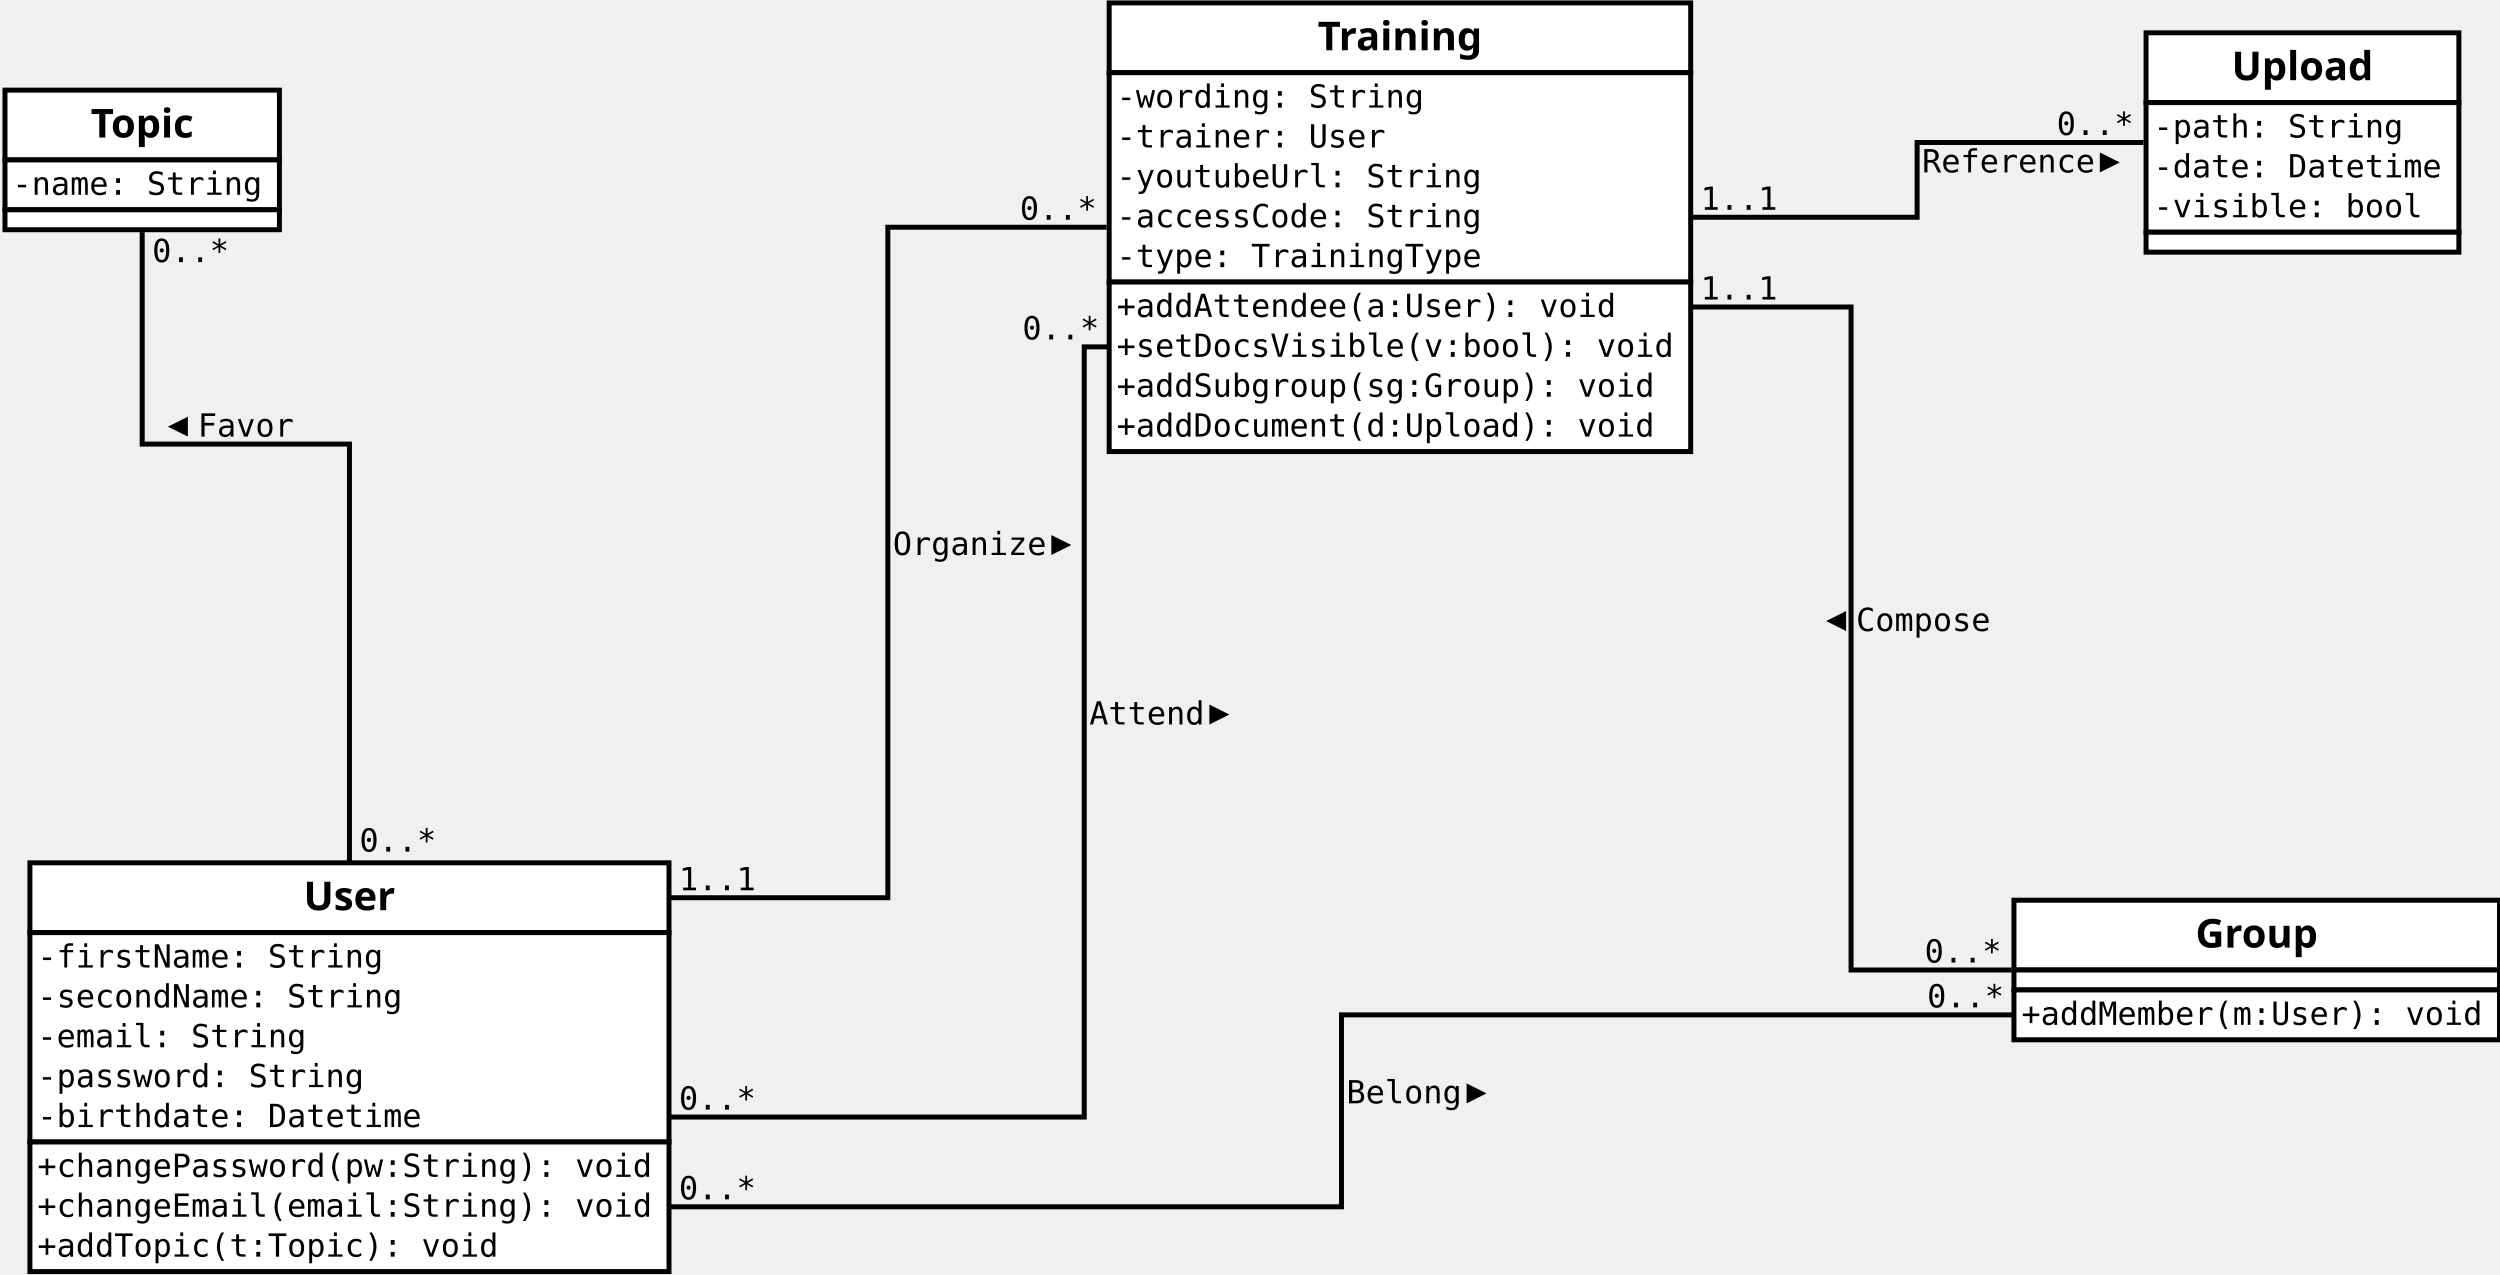
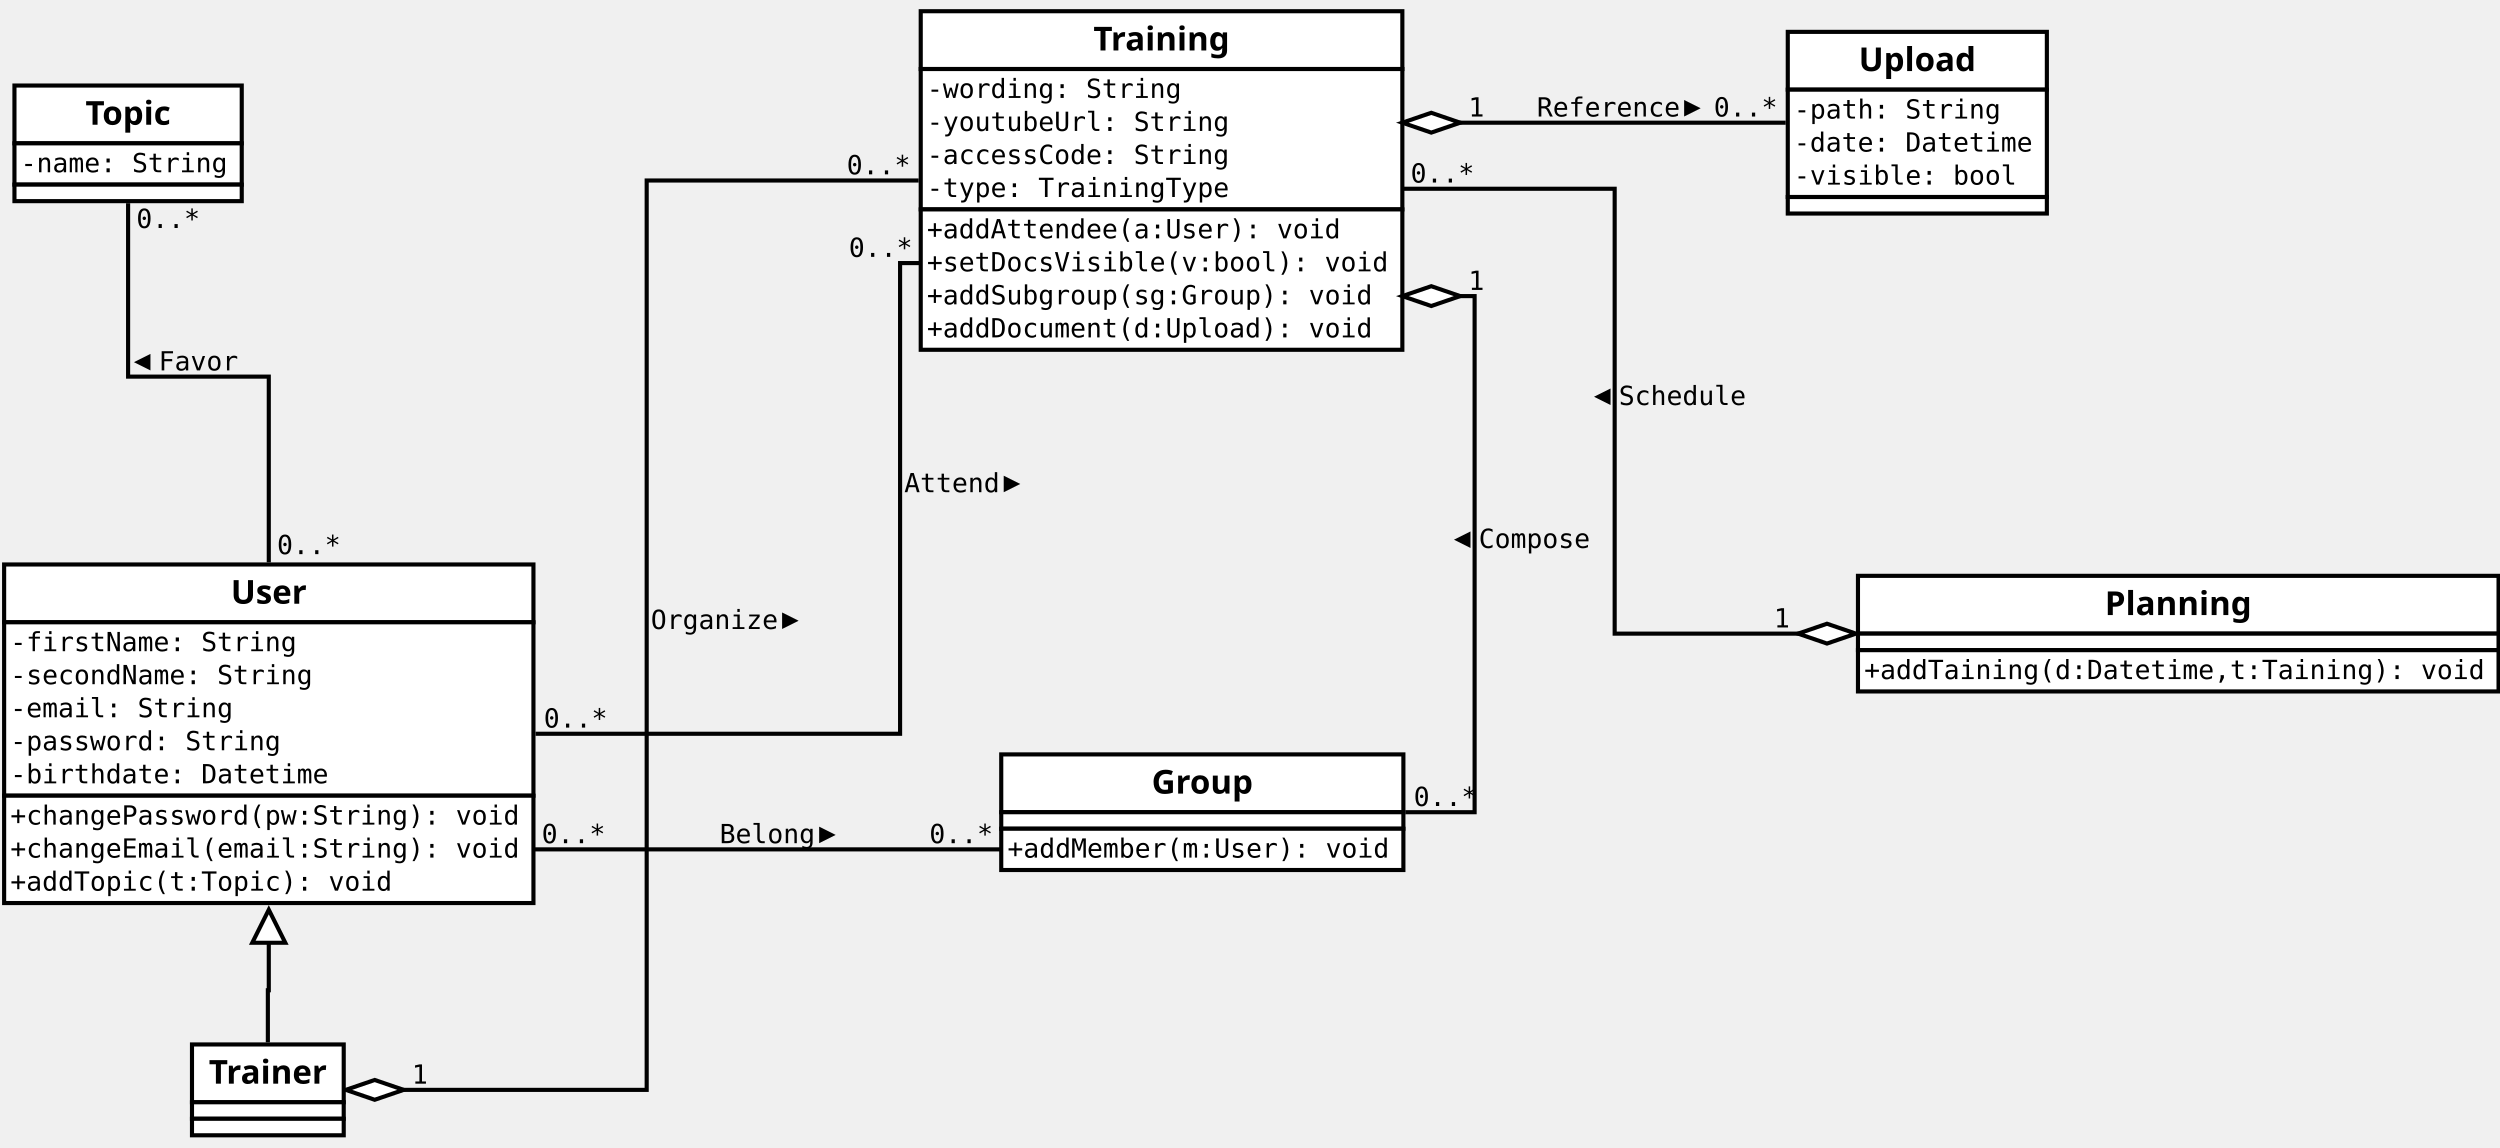
- <svg xmlns="http://www.w3.org/2000/svg" width="51cm" height="26cm" viewBox="22 102 1003 511">
+ <svg xmlns="http://www.w3.org/2000/svg" width="61cm" height="28cm" viewBox="21 102 1211 547">
  <g>
    <rect style="fill: #ffffff" x="467" y="103" width="233.3" height="28" />
    <rect style="fill: none; fill-opacity:0; stroke-width: 2; stroke: #000000" x="467" y="103" width="233.3" height="28" />
    <text font-size="16" style="fill: #000000;text-anchor:middle;font-family:sans-serif;font-style:normal;font-weight:700" x="583.65" y="122">Training</text>
-     <rect style="fill: #ffffff" x="467" y="131" width="233.3" height="84" />
-     <rect style="fill: none; fill-opacity:0; stroke-width: 2; stroke: #000000" x="467" y="131" width="233.3" height="84" />
+     <rect style="fill: #ffffff" x="467" y="131" width="233.3" height="68" />
+     <rect style="fill: none; fill-opacity:0; stroke-width: 2; stroke: #000000" x="467" y="131" width="233.3" height="68" />
    <text font-size="12.8" style="fill: #000000;text-anchor:start;font-family:monospace;font-style:normal;font-weight:normal" x="470" y="145">-wording: String</text>
-     <text font-size="12.8" style="fill: #000000;text-anchor:start;font-family:monospace;font-style:normal;font-weight:normal" x="470" y="161">-trainer: User</text>
-     <text font-size="12.8" style="fill: #000000;text-anchor:start;font-family:monospace;font-style:normal;font-weight:normal" x="470" y="177">-youtubeUrl: String</text>
-     <text font-size="12.8" style="fill: #000000;text-anchor:start;font-family:monospace;font-style:normal;font-weight:normal" x="470" y="193">-accessCode: String</text>
-     <text font-size="12.8" style="fill: #000000;text-anchor:start;font-family:monospace;font-style:normal;font-weight:normal" x="470" y="209">-type: TrainingType</text>
-     <rect style="fill: #ffffff" x="467" y="215" width="233.3" height="68" />
-     <rect style="fill: none; fill-opacity:0; stroke-width: 2; stroke: #000000" x="467" y="215" width="233.3" height="68" />
-     <text font-size="12.8" style="fill: #000000;text-anchor:start;font-family:monospace;font-style:normal;font-weight:normal" x="470" y="229">+addAttendee(a:User): void</text>
-     <text font-size="12.8" style="fill: #000000;text-anchor:start;font-family:monospace;font-style:normal;font-weight:normal" x="470" y="245">+setDocsVisible(v:bool): void</text>
-     <text font-size="12.8" style="fill: #000000;text-anchor:start;font-family:monospace;font-style:normal;font-weight:normal" x="470" y="261">+addSubgroup(sg:Group): void</text>
-     <text font-size="12.8" style="fill: #000000;text-anchor:start;font-family:monospace;font-style:normal;font-weight:normal" x="470" y="277">+addDocument(d:Upload): void</text>
+     <text font-size="12.8" style="fill: #000000;text-anchor:start;font-family:monospace;font-style:normal;font-weight:normal" x="470" y="161">-youtubeUrl: String</text>
+     <text font-size="12.8" style="fill: #000000;text-anchor:start;font-family:monospace;font-style:normal;font-weight:normal" x="470" y="177">-accessCode: String</text>
+     <text font-size="12.8" style="fill: #000000;text-anchor:start;font-family:monospace;font-style:normal;font-weight:normal" x="470" y="193">-type: TrainingType</text>
+     <rect style="fill: #ffffff" x="467" y="199" width="233.3" height="68" />
+     <rect style="fill: none; fill-opacity:0; stroke-width: 2; stroke: #000000" x="467" y="199" width="233.3" height="68" />
+     <text font-size="12.8" style="fill: #000000;text-anchor:start;font-family:monospace;font-style:normal;font-weight:normal" x="470" y="213">+addAttendee(a:User): void</text>
+     <text font-size="12.8" style="fill: #000000;text-anchor:start;font-family:monospace;font-style:normal;font-weight:normal" x="470" y="229">+setDocsVisible(v:bool): void</text>
+     <text font-size="12.8" style="fill: #000000;text-anchor:start;font-family:monospace;font-style:normal;font-weight:normal" x="470" y="245">+addSubgroup(sg:Group): void</text>
+     <text font-size="12.8" style="fill: #000000;text-anchor:start;font-family:monospace;font-style:normal;font-weight:normal" x="470" y="261">+addDocument(d:Upload): void</text>
  </g>
  <g>
-     <rect style="fill: #ffffff" x="34" y="448" width="256.4" height="28" />
-     <rect style="fill: none; fill-opacity:0; stroke-width: 2; stroke: #000000" x="34" y="448" width="256.4" height="28" />
-     <text font-size="16" style="fill: #000000;text-anchor:middle;font-family:sans-serif;font-style:normal;font-weight:700" x="162.2" y="467">User</text>
-     <rect style="fill: #ffffff" x="34" y="476" width="256.4" height="84" />
-     <rect style="fill: none; fill-opacity:0; stroke-width: 2; stroke: #000000" x="34" y="476" width="256.4" height="84" />
-     <text font-size="12.8" style="fill: #000000;text-anchor:start;font-family:monospace;font-style:normal;font-weight:normal" x="37" y="490">-firstName: String</text>
-     <text font-size="12.8" style="fill: #000000;text-anchor:start;font-family:monospace;font-style:normal;font-weight:normal" x="37" y="506">-secondName: String</text>
-     <text font-size="12.8" style="fill: #000000;text-anchor:start;font-family:monospace;font-style:normal;font-weight:normal" x="37" y="522">-email: String</text>
-     <text font-size="12.8" style="fill: #000000;text-anchor:start;font-family:monospace;font-style:normal;font-weight:normal" x="37" y="538">-password: String</text>
-     <text font-size="12.8" style="fill: #000000;text-anchor:start;font-family:monospace;font-style:normal;font-weight:normal" x="37" y="554">-birthdate: Datetime</text>
-     <rect style="fill: #ffffff" x="34" y="560" width="256.4" height="52" />
-     <rect style="fill: none; fill-opacity:0; stroke-width: 2; stroke: #000000" x="34" y="560" width="256.4" height="52" />
-     <text font-size="12.8" style="fill: #000000;text-anchor:start;font-family:monospace;font-style:normal;font-weight:normal" x="37" y="574">+changePassword(pw:String): void</text>
-     <text font-size="12.8" style="fill: #000000;text-anchor:start;font-family:monospace;font-style:normal;font-weight:normal" x="37" y="590">+changeEmail(email:String): void</text>
-     <text font-size="12.8" style="fill: #000000;text-anchor:start;font-family:monospace;font-style:normal;font-weight:normal" x="37" y="606">+addTopic(t:Topic): void</text>
+     <rect style="fill: #ffffff" x="23" y="371" width="256.4" height="28" />
+     <rect style="fill: none; fill-opacity:0; stroke-width: 2; stroke: #000000" x="23" y="371" width="256.4" height="28" />
+     <text font-size="16" style="fill: #000000;text-anchor:middle;font-family:sans-serif;font-style:normal;font-weight:700" x="151.2" y="390">User</text>
+     <rect style="fill: #ffffff" x="23" y="399" width="256.4" height="84" />
+     <rect style="fill: none; fill-opacity:0; stroke-width: 2; stroke: #000000" x="23" y="399" width="256.4" height="84" />
+     <text font-size="12.8" style="fill: #000000;text-anchor:start;font-family:monospace;font-style:normal;font-weight:normal" x="26" y="413">-firstName: String</text>
+     <text font-size="12.8" style="fill: #000000;text-anchor:start;font-family:monospace;font-style:normal;font-weight:normal" x="26" y="429">-secondName: String</text>
+     <text font-size="12.8" style="fill: #000000;text-anchor:start;font-family:monospace;font-style:normal;font-weight:normal" x="26" y="445">-email: String</text>
+     <text font-size="12.8" style="fill: #000000;text-anchor:start;font-family:monospace;font-style:normal;font-weight:normal" x="26" y="461">-password: String</text>
+     <text font-size="12.8" style="fill: #000000;text-anchor:start;font-family:monospace;font-style:normal;font-weight:normal" x="26" y="477">-birthdate: Datetime</text>
+     <rect style="fill: #ffffff" x="23" y="483" width="256.4" height="52" />
+     <rect style="fill: none; fill-opacity:0; stroke-width: 2; stroke: #000000" x="23" y="483" width="256.4" height="52" />
+     <text font-size="12.8" style="fill: #000000;text-anchor:start;font-family:monospace;font-style:normal;font-weight:normal" x="26" y="497">+changePassword(pw:String): void</text>
+     <text font-size="12.8" style="fill: #000000;text-anchor:start;font-family:monospace;font-style:normal;font-weight:normal" x="26" y="513">+changeEmail(email:String): void</text>
+     <text font-size="12.8" style="fill: #000000;text-anchor:start;font-family:monospace;font-style:normal;font-weight:normal" x="26" y="529">+addTopic(t:Topic): void</text>
  </g>
  <g>
-     <rect style="fill: #ffffff" x="830" y="463" width="194.8" height="28" />
-     <rect style="fill: none; fill-opacity:0; stroke-width: 2; stroke: #000000" x="830" y="463" width="194.8" height="28" />
-     <text font-size="16" style="fill: #000000;text-anchor:middle;font-family:sans-serif;font-style:normal;font-weight:700" x="927.4" y="482">Group</text>
-     <rect style="fill: #ffffff" x="830" y="491" width="194.8" height="8" />
-     <rect style="fill: none; fill-opacity:0; stroke-width: 2; stroke: #000000" x="830" y="491" width="194.8" height="8" />
-     <rect style="fill: #ffffff" x="830" y="499" width="194.8" height="20" />
-     <rect style="fill: none; fill-opacity:0; stroke-width: 2; stroke: #000000" x="830" y="499" width="194.8" height="20" />
-     <text font-size="12.8" style="fill: #000000;text-anchor:start;font-family:monospace;font-style:normal;font-weight:normal" x="833" y="513">+addMember(m:User): void</text>
+     <rect style="fill: #ffffff" x="506" y="463" width="194.8" height="28" />
+     <rect style="fill: none; fill-opacity:0; stroke-width: 2; stroke: #000000" x="506" y="463" width="194.8" height="28" />
+     <text font-size="16" style="fill: #000000;text-anchor:middle;font-family:sans-serif;font-style:normal;font-weight:700" x="603.4" y="482">Group</text>
+     <rect style="fill: #ffffff" x="506" y="491" width="194.8" height="8" />
+     <rect style="fill: none; fill-opacity:0; stroke-width: 2; stroke: #000000" x="506" y="491" width="194.8" height="8" />
+     <rect style="fill: #ffffff" x="506" y="499" width="194.8" height="20" />
+     <rect style="fill: none; fill-opacity:0; stroke-width: 2; stroke: #000000" x="506" y="499" width="194.8" height="20" />
+     <text font-size="12.8" style="fill: #000000;text-anchor:start;font-family:monospace;font-style:normal;font-weight:normal" x="509" y="513">+addMember(m:User): void</text>
  </g>
  <g>
-     <rect style="fill: #ffffff" x="24" y="138" width="110.1" height="28" />
-     <rect style="fill: none; fill-opacity:0; stroke-width: 2; stroke: #000000" x="24" y="138" width="110.1" height="28" />
-     <text font-size="16" style="fill: #000000;text-anchor:middle;font-family:sans-serif;font-style:normal;font-weight:700" x="79.05" y="157">Topic</text>
-     <rect style="fill: #ffffff" x="24" y="166" width="110.1" height="20" />
-     <rect style="fill: none; fill-opacity:0; stroke-width: 2; stroke: #000000" x="24" y="166" width="110.1" height="20" />
-     <text font-size="12.8" style="fill: #000000;text-anchor:start;font-family:monospace;font-style:normal;font-weight:normal" x="27" y="180">-name: String</text>
-     <rect style="fill: #ffffff" x="24" y="186" width="110.1" height="8" />
-     <rect style="fill: none; fill-opacity:0; stroke-width: 2; stroke: #000000" x="24" y="186" width="110.1" height="8" />
+     <rect style="fill: #ffffff" x="28" y="139" width="110.1" height="28" />
+     <rect style="fill: none; fill-opacity:0; stroke-width: 2; stroke: #000000" x="28" y="139" width="110.1" height="28" />
+     <text font-size="16" style="fill: #000000;text-anchor:middle;font-family:sans-serif;font-style:normal;font-weight:700" x="83.05" y="158">Topic</text>
+     <rect style="fill: #ffffff" x="28" y="167" width="110.1" height="20" />
+     <rect style="fill: none; fill-opacity:0; stroke-width: 2; stroke: #000000" x="28" y="167" width="110.1" height="20" />
+     <text font-size="12.8" style="fill: #000000;text-anchor:start;font-family:monospace;font-style:normal;font-weight:normal" x="31" y="181">-name: String</text>
+     <rect style="fill: #ffffff" x="28" y="187" width="110.1" height="8" />
+     <rect style="fill: none; fill-opacity:0; stroke-width: 2; stroke: #000000" x="28" y="187" width="110.1" height="8" />
  </g>
  <g>
-     <rect style="fill: #ffffff" x="883" y="115" width="125.5" height="28" />
-     <rect style="fill: none; fill-opacity:0; stroke-width: 2; stroke: #000000" x="883" y="115" width="125.5" height="28" />
-     <text font-size="16" style="fill: #000000;text-anchor:middle;font-family:sans-serif;font-style:normal;font-weight:700" x="945.75" y="134">Upload</text>
-     <rect style="fill: #ffffff" x="883" y="143" width="125.5" height="52" />
-     <rect style="fill: none; fill-opacity:0; stroke-width: 2; stroke: #000000" x="883" y="143" width="125.5" height="52" />
-     <text font-size="12.8" style="fill: #000000;text-anchor:start;font-family:monospace;font-style:normal;font-weight:normal" x="886" y="157">-path: String</text>
-     <text font-size="12.8" style="fill: #000000;text-anchor:start;font-family:monospace;font-style:normal;font-weight:normal" x="886" y="173">-date: Datetime</text>
-     <text font-size="12.8" style="fill: #000000;text-anchor:start;font-family:monospace;font-style:normal;font-weight:normal" x="886" y="189">-visible: bool</text>
-     <rect style="fill: #ffffff" x="883" y="195" width="125.5" height="8" />
-     <rect style="fill: none; fill-opacity:0; stroke-width: 2; stroke: #000000" x="883" y="195" width="125.5" height="8" />
+     <rect style="fill: #ffffff" x="887" y="113" width="125.5" height="28" />
+     <rect style="fill: none; fill-opacity:0; stroke-width: 2; stroke: #000000" x="887" y="113" width="125.5" height="28" />
+     <text font-size="16" style="fill: #000000;text-anchor:middle;font-family:sans-serif;font-style:normal;font-weight:700" x="949.75" y="132">Upload</text>
+     <rect style="fill: #ffffff" x="887" y="141" width="125.5" height="52" />
+     <rect style="fill: none; fill-opacity:0; stroke-width: 2; stroke: #000000" x="887" y="141" width="125.5" height="52" />
+     <text font-size="12.8" style="fill: #000000;text-anchor:start;font-family:monospace;font-style:normal;font-weight:normal" x="890" y="155">-path: String</text>
+     <text font-size="12.8" style="fill: #000000;text-anchor:start;font-family:monospace;font-style:normal;font-weight:normal" x="890" y="171">-date: Datetime</text>
+     <text font-size="12.8" style="fill: #000000;text-anchor:start;font-family:monospace;font-style:normal;font-weight:normal" x="890" y="187">-visible: bool</text>
+     <rect style="fill: #ffffff" x="887" y="193" width="125.5" height="8" />
+     <rect style="fill: none; fill-opacity:0; stroke-width: 2; stroke: #000000" x="887" y="193" width="125.5" height="8" />
  </g>
  <g>
-     <polyline style="fill: none; fill-opacity:0; stroke-width: 2; stroke: #000000" points="162.2,447.481 162.2,280.001 79.05,280.001 79.05,194.973 " />
-     <text font-size="12.8" style="fill: #000000;text-anchor:middle;font-family:monospace;font-style:normal;font-weight:normal" x="120.625" y="277.001">Favor</text>
-     <polygon style="fill: #000000" points="97.375,277.001 97.375,269.001 89.375,273.001 " />
-     <text font-size="12.8" style="fill: #000000;text-anchor:start;font-family:monospace;font-style:normal;font-weight:normal" x="166.2" y="443.481">0..*</text>
-     <text font-size="12.8" style="fill: #000000;text-anchor:start;font-family:monospace;font-style:normal;font-weight:normal" x="83.05" y="206.973">0..*</text>
+     <polyline style="fill: none; fill-opacity:0; stroke-width: 2; stroke: #000000" points="151.2,369.995 151.2,280 83.05,280 83.05,196.002 " />
+     <text font-size="12.8" style="fill: #000000;text-anchor:middle;font-family:monospace;font-style:normal;font-weight:normal" x="117.125" y="277">Favor</text>
+     <polygon style="fill: #000000" points="93.875,277 93.875,269 85.875,273 " />
+     <text font-size="12.8" style="fill: #000000;text-anchor:start;font-family:monospace;font-style:normal;font-weight:normal" x="155.2" y="365.995">0..*</text>
+     <text font-size="12.8" style="fill: #000000;text-anchor:start;font-family:monospace;font-style:normal;font-weight:normal" x="87.05" y="208.002">0..*</text>
  </g>
  <g>
-     <polyline style="fill: none; fill-opacity:0; stroke-width: 2; stroke: #000000" points="290.4,550 457,550 457,241 467,241 " />
-     <text font-size="12.8" style="fill: #000000;text-anchor:start;font-family:monospace;font-style:normal;font-weight:normal" x="459" y="392.5">Attend</text>
-     <polygon style="fill: #000000" points="507.2,392.5 507.2,384.5 515.2,388.5 " />
-     <text font-size="12.8" style="fill: #000000;text-anchor:start;font-family:monospace;font-style:normal;font-weight:normal" x="294.4" y="547">0..*</text>
-     <text font-size="12.8" style="fill: #000000;text-anchor:end;font-family:monospace;font-style:normal;font-weight:normal" x="463" y="238">0..*</text>
+     <polyline style="fill: none; fill-opacity:0; stroke-width: 2; stroke: #000000" points="280.405,453 457,453 457,225 467,225 " />
+     <text font-size="12.8" style="fill: #000000;text-anchor:start;font-family:monospace;font-style:normal;font-weight:normal" x="459" y="336">Attend</text>
+     <polygon style="fill: #000000" points="507.2,336 507.2,328 515.2,332 " />
+     <text font-size="12.8" style="fill: #000000;text-anchor:start;font-family:monospace;font-style:normal;font-weight:normal" x="284.405" y="450">0..*</text>
+     <text font-size="12.8" style="fill: #000000;text-anchor:end;font-family:monospace;font-style:normal;font-weight:normal" x="463" y="222">0..*</text>
  </g>
  <g>
-     <polyline style="fill: none; fill-opacity:0; stroke-width: 2; stroke: #000000" points="290.4,462 378.196,462 378.196,193 465.993,193 " />
-     <text font-size="12.8" style="fill: #000000;text-anchor:start;font-family:monospace;font-style:normal;font-weight:normal" x="380.196" y="324.5">Organize</text>
-     <polygon style="fill: #000000" points="443.796,324.5 443.796,316.5 451.796,320.5 " />
-     <text font-size="12.8" style="fill: #000000;text-anchor:start;font-family:monospace;font-style:normal;font-weight:normal" x="294.4" y="459">1..1</text>
-     <text font-size="12.8" style="fill: #000000;text-anchor:end;font-family:monospace;font-style:normal;font-weight:normal" x="461.993" y="190">0..*</text>
+     <polyline style="fill: none; fill-opacity:0; stroke-width: 2; stroke: #000000" points="213.681,625.5 334.251,625.5 334.251,185 465.993,185 " />
+     <polygon style="fill: #ffffff" points="188.509,625.5 202.509,620.7 216.509,625.5 202.509,630.3 " />
+     <polygon style="fill: none; fill-opacity:0; stroke-width: 2; stroke: #000000" points="188.509,625.5 202.509,620.7 216.509,625.5 202.509,630.3 " />
+     <text font-size="12.8" style="fill: #000000;text-anchor:start;font-family:monospace;font-style:normal;font-weight:normal" x="336.251" y="402.25">Organize</text>
+     <polygon style="fill: #000000" points="399.851,402.25 399.851,394.25 407.851,398.25 " />
+     <text font-size="12.8" style="fill: #000000;text-anchor:start;font-family:monospace;font-style:normal;font-weight:normal" x="220.509" y="622.5">1</text>
+     <text font-size="12.8" style="fill: #000000;text-anchor:end;font-family:monospace;font-style:normal;font-weight:normal" x="461.993" y="182">0..*</text>
  </g>
  <g>
-     <polyline style="fill: none; fill-opacity:0; stroke-width: 2; stroke: #000000" points="700.3,189 791.146,189 791.146,159 881.992,159 " />
-     <text font-size="12.8" style="fill: #000000;text-anchor:start;font-family:monospace;font-style:normal;font-weight:normal" x="793.146" y="171">Reference</text>
-     <polygon style="fill: #000000" points="864.446,171 864.446,163 872.446,167 " />
-     <text font-size="12.8" style="fill: #000000;text-anchor:start;font-family:monospace;font-style:normal;font-weight:normal" x="704.3" y="186">1..1</text>
-     <text font-size="12.8" style="fill: #000000;text-anchor:end;font-family:monospace;font-style:normal;font-weight:normal" x="877.992" y="156">0..*</text>
+     <polyline style="fill: none; fill-opacity:0; stroke-width: 2; stroke: #000000" points="725.472,157 715.3,157 884.992,157 885.992,157 " />
+     <polygon style="fill: #ffffff" points="700.3,157 714.3,152.2 728.3,157 714.3,161.8 " />
+     <polygon style="fill: none; fill-opacity:0; stroke-width: 2; stroke: #000000" points="700.3,157 714.3,152.2 728.3,157 714.3,161.8 " />
+     <text font-size="12.8" style="fill: #000000;text-anchor:middle;font-family:monospace;font-style:normal;font-weight:normal" x="800.146" y="154">Reference</text>
+     <polygon style="fill: #000000" points="836.796,154 836.796,146 844.796,150 " />
+     <text font-size="12.8" style="fill: #000000;text-anchor:start;font-family:monospace;font-style:normal;font-weight:normal" x="732.3" y="154">1</text>
+     <text font-size="12.8" style="fill: #000000;text-anchor:end;font-family:monospace;font-style:normal;font-weight:normal" x="881.992" y="154">0..*</text>
  </g>
  <g>
-     <polyline style="fill: none; fill-opacity:0; stroke-width: 2; stroke: #000000" points="828.994,491 764.647,491 764.647,225 700.3,225 " />
-     <text font-size="12.8" style="fill: #000000;text-anchor:start;font-family:monospace;font-style:normal;font-weight:normal" x="766.647" y="355">Compose</text>
-     <polygon style="fill: #000000" points="762.647,355 762.647,347 754.647,351 " />
-     <text font-size="12.8" style="fill: #000000;text-anchor:end;font-family:monospace;font-style:normal;font-weight:normal" x="824.994" y="488">0..*</text>
-     <text font-size="12.8" style="fill: #000000;text-anchor:start;font-family:monospace;font-style:normal;font-weight:normal" x="704.3" y="222">1..1</text>
+     <polyline style="fill: none; fill-opacity:0; stroke-width: 2; stroke: #000000" points="701.806,491 735.3,491 735.3,241 725.472,241 " />
+     <polygon style="fill: #ffffff" points="700.3,241 714.3,236.2 728.3,241 714.3,245.8 " />
+     <polygon style="fill: none; fill-opacity:0; stroke-width: 2; stroke: #000000" points="700.3,241 714.3,236.2 728.3,241 714.3,245.8 " />
+     <text font-size="12.8" style="fill: #000000;text-anchor:start;font-family:monospace;font-style:normal;font-weight:normal" x="737.3" y="363">Compose</text>
+     <polygon style="fill: #000000" points="733.3,363 733.3,355 725.3,359 " />
+     <text font-size="12.8" style="fill: #000000;text-anchor:start;font-family:monospace;font-style:normal;font-weight:normal" x="705.806" y="488">0..*</text>
+     <text font-size="12.8" style="fill: #000000;text-anchor:start;font-family:monospace;font-style:normal;font-weight:normal" x="732.3" y="238">1</text>
  </g>
  <g>
-     <polyline style="fill: none; fill-opacity:0; stroke-width: 2; stroke: #000000" points="830,509 560.2,509 560.2,586 290.4,586 " />
-     <text font-size="12.8" style="fill: #000000;text-anchor:start;font-family:monospace;font-style:normal;font-weight:normal" x="562.2" y="544.5">Belong</text>
-     <polygon style="fill: #000000" points="610.4,544.5 610.4,536.5 618.4,540.5 " />
-     <text font-size="12.8" style="fill: #000000;text-anchor:end;font-family:monospace;font-style:normal;font-weight:normal" x="826" y="506">0..*</text>
-     <text font-size="12.8" style="fill: #000000;text-anchor:start;font-family:monospace;font-style:normal;font-weight:normal" x="294.4" y="583">0..*</text>
+     <polyline style="fill: none; fill-opacity:0; stroke-width: 2; stroke: #000000" points="506,509 505,509 280.4,509 279.4,509 " />
+     <text font-size="12.8" style="fill: #000000;text-anchor:middle;font-family:monospace;font-style:normal;font-weight:normal" x="392.7" y="506">Belong</text>
+     <polygon style="fill: #000000" points="417.8,506 417.8,498 425.8,502 " />
+     <text font-size="12.8" style="fill: #000000;text-anchor:end;font-family:monospace;font-style:normal;font-weight:normal" x="502" y="506">0..*</text>
+     <text font-size="12.8" style="fill: #000000;text-anchor:start;font-family:monospace;font-style:normal;font-weight:normal" x="283.4" y="506">0..*</text>
+   </g>
+   <g>
+     <rect style="fill: #ffffff" x="114" y="603.5" width="73.5" height="28" />
+     <rect style="fill: none; fill-opacity:0; stroke-width: 2; stroke: #000000" x="114" y="603.5" width="73.5" height="28" />
+     <text font-size="16" style="fill: #000000;text-anchor:middle;font-family:sans-serif;font-style:normal;font-weight:700" x="150.75" y="622.5">Trainer</text>
+     <rect style="fill: #ffffff" x="114" y="631.5" width="73.5" height="8" />
+     <rect style="fill: none; fill-opacity:0; stroke-width: 2; stroke: #000000" x="114" y="631.5" width="73.5" height="8" />
+     <rect style="fill: #ffffff" x="114" y="639.5" width="73.5" height="8" />
+     <rect style="fill: none; fill-opacity:0; stroke-width: 2; stroke: #000000" x="114" y="639.5" width="73.5" height="8" />
+   </g>
+   <g>
+     <polyline style="fill: none; fill-opacity:0; stroke-width: 2; stroke: #000000" points="151.2,554.241 151.2,577.25 150.75,577.25 150.75,602.494 " />
+     <polygon style="fill: #ffffff" points="159.2,554.241 151.2,538.241 143.2,554.241 " />
+     <polygon style="fill: none; fill-opacity:0; stroke-width: 2; stroke: #000000" points="159.2,554.241 151.2,538.241 143.2,554.241 " />
+   </g>
+   <g>
+     <rect style="fill: #ffffff" x="921" y="376.5" width="310.3" height="28" />
+     <rect style="fill: none; fill-opacity:0; stroke-width: 2; stroke: #000000" x="921" y="376.5" width="310.3" height="28" />
+     <text font-size="16" style="fill: #000000;text-anchor:middle;font-family:sans-serif;font-style:normal;font-weight:700" x="1076.15" y="395.5">Planning</text>
+     <rect style="fill: #ffffff" x="921" y="404.5" width="310.3" height="8" />
+     <rect style="fill: none; fill-opacity:0; stroke-width: 2; stroke: #000000" x="921" y="404.5" width="310.3" height="8" />
+     <rect style="fill: #ffffff" x="921" y="412.5" width="310.3" height="20" />
+     <rect style="fill: none; fill-opacity:0; stroke-width: 2; stroke: #000000" x="921" y="412.5" width="310.3" height="20" />
+     <text font-size="12.8" style="fill: #000000;text-anchor:start;font-family:monospace;font-style:normal;font-weight:normal" x="924" y="426.5">+addTaining(d:Datetime,t:Taining): void</text>
+   </g>
+   <g>
+     <polyline style="fill: none; fill-opacity:0; stroke-width: 2; stroke: #000000" points="700.3,189 803.145,189 803.145,404.5 894.819,404.5 " />
+     <polygon style="fill: #ffffff" points="919.99,404.5 905.99,409.3 891.99,404.5 905.99,399.7 " />
+     <polygon style="fill: none; fill-opacity:0; stroke-width: 2; stroke: #000000" points="919.99,404.5 905.99,409.3 891.99,404.5 905.99,399.7 " />
+     <text font-size="12.8" style="fill: #000000;text-anchor:start;font-family:monospace;font-style:normal;font-weight:normal" x="805.145" y="293.75">Schedule</text>
+     <polygon style="fill: #000000" points="801.145,293.75 801.145,285.75 793.145,289.75 " />
+     <text font-size="12.8" style="fill: #000000;text-anchor:start;font-family:monospace;font-style:normal;font-weight:normal" x="704.3" y="186">0..*</text>
+     <text font-size="12.8" style="fill: #000000;text-anchor:end;font-family:monospace;font-style:normal;font-weight:normal" x="887.99" y="401.5">1</text>
  </g>
</svg>
